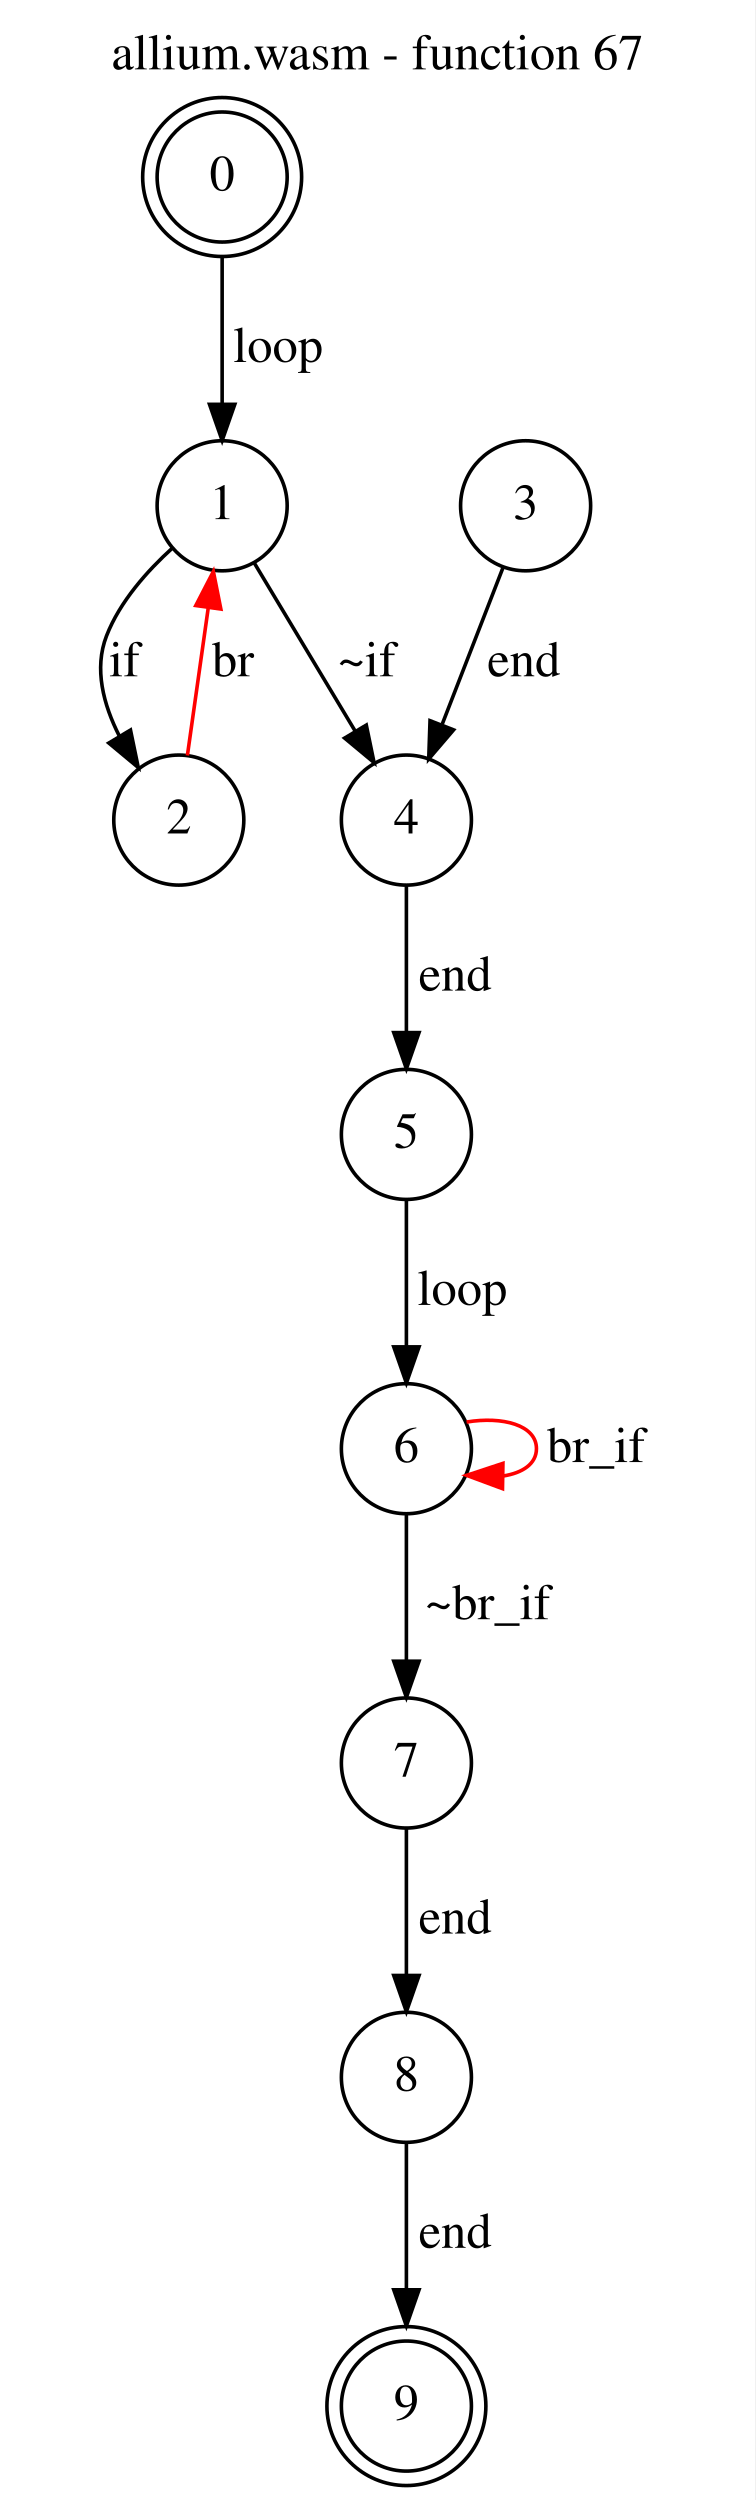
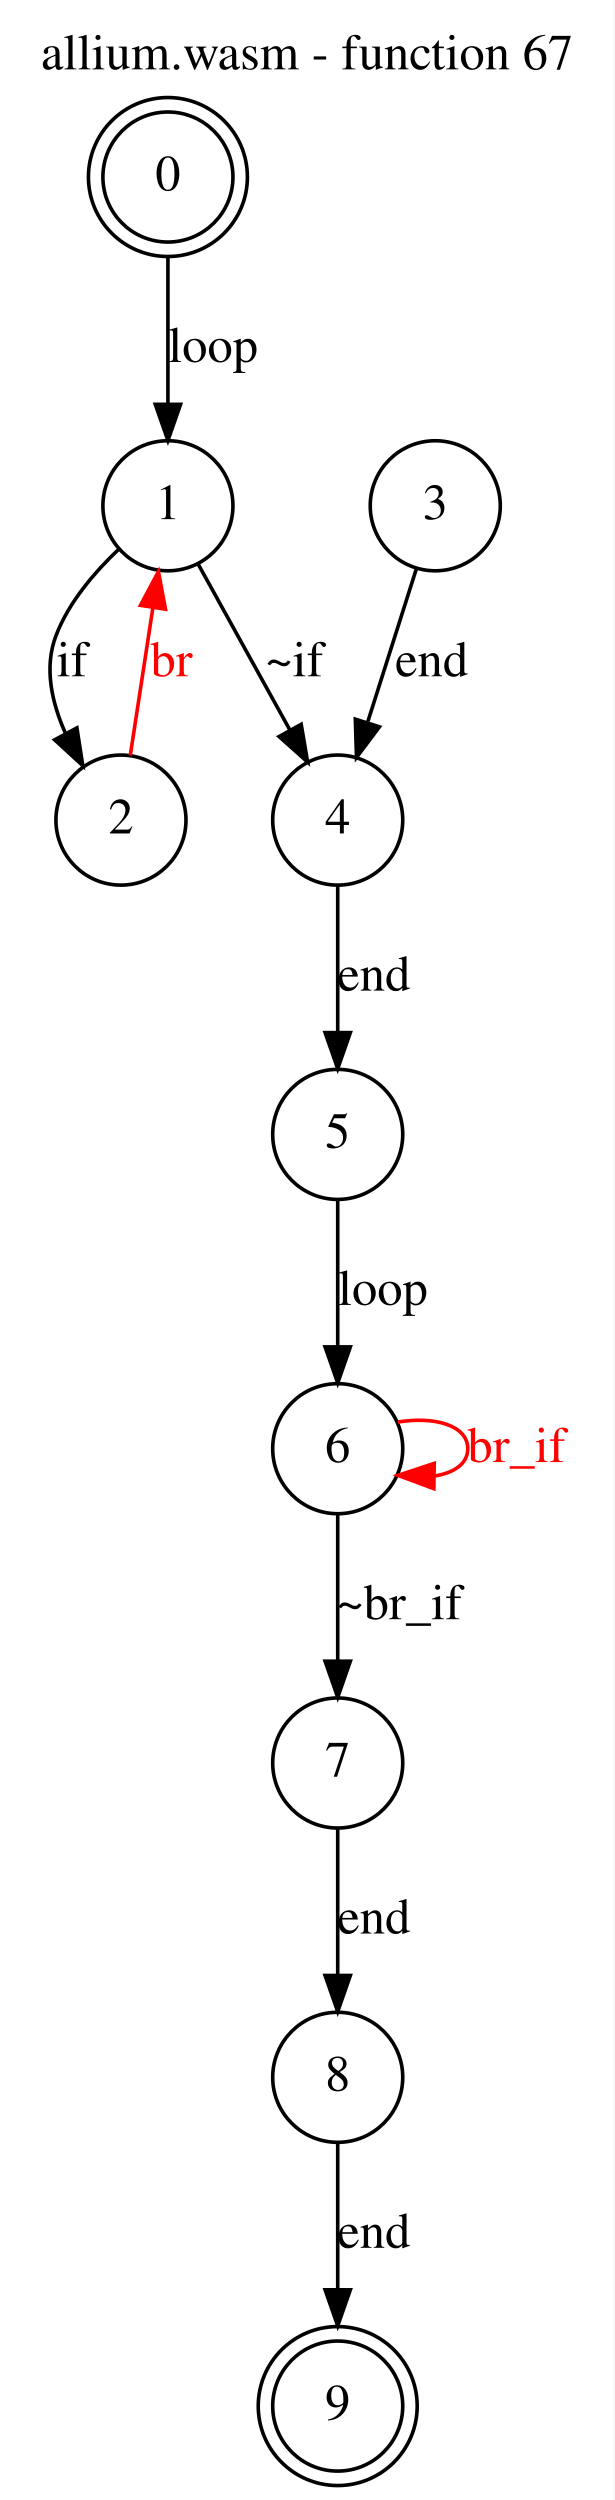
- <svg xmlns="http://www.w3.org/2000/svg" width="209pt" height="692pt" viewBox="0.00 0.00 209.00 692.00">
+ <svg xmlns="http://www.w3.org/2000/svg" width="170pt" height="692pt" viewBox="0.00 0.00 170.00 692.00">
  <g id="graph0" class="graph" transform="scale(1 1) rotate(0) translate(4 688)">
-     <polygon fill="white" stroke="transparent" points="-4,4 -4,-688 205,-688 205,4 -4,4" />
-     <text text-anchor="middle" x="100.5" y="-668.8" font-family="Times,serif" font-size="14.00">allium.wasm - function 67</text>
+     <polygon fill="white" stroke="transparent" points="-4,4 -4,-688 166,-688 166,4 -4,4" />
+     <text text-anchor="middle" x="81" y="-668.8" font-family="Times,serif" font-size="14.00">allium.wasm - function 67</text>
    <g id="node1" class="node">
-       <ellipse fill="none" stroke="black" cx="57.49" cy="-639" rx="18" ry="18" />
-       <ellipse fill="none" stroke="black" cx="57.49" cy="-639" rx="22" ry="22" />
-       <text text-anchor="middle" x="57.49" y="-635.3" font-family="Times,serif" font-size="14.00">0</text>
+       <ellipse fill="none" stroke="black" cx="42.48" cy="-639" rx="18" ry="18" />
+       <ellipse fill="none" stroke="black" cx="42.48" cy="-639" rx="22" ry="22" />
+       <text text-anchor="middle" x="42.48" y="-635.3" font-family="Times,serif" font-size="14.00">0</text>
    </g>
    <g id="node3" class="node">
-       <ellipse fill="none" stroke="black" cx="57.49" cy="-548" rx="18" ry="18" />
-       <text text-anchor="middle" x="57.49" y="-544.3" font-family="Times,serif" font-size="14.00">1</text>
+       <ellipse fill="none" stroke="black" cx="42.48" cy="-548" rx="18" ry="18" />
+       <text text-anchor="middle" x="42.48" y="-544.3" font-family="Times,serif" font-size="14.00">1</text>
    </g>
    <g id="edge1" class="edge">
-       <path fill="none" stroke="black" d="M57.49,-616.91C57.49,-604.78 57.49,-589.41 57.49,-576.36" />
-       <polygon fill="black" stroke="black" points="60.99,-576.07 57.49,-566.07 53.99,-576.07 60.99,-576.07" />
-       <text text-anchor="middle" x="72.99" y="-587.8" font-family="Times,serif" font-size="14.00">loop</text>
+       <path fill="none" stroke="black" d="M42.48,-616.91C42.48,-604.78 42.48,-589.41 42.48,-576.36" />
+       <polygon fill="black" stroke="black" points="45.98,-576.07 42.48,-566.07 38.98,-576.07 45.98,-576.07" />
+       <text text-anchor="middle" x="54.98" y="-587.8" font-family="Times,serif" font-size="14.00">loop</text>
    </g>
    <g id="node2" class="node">
-       <ellipse fill="none" stroke="black" cx="108.49" cy="-22" rx="18" ry="18" />
-       <ellipse fill="none" stroke="black" cx="108.49" cy="-22" rx="22" ry="22" />
-       <text text-anchor="middle" x="108.49" y="-18.3" font-family="Times,serif" font-size="14.00">9</text>
+       <ellipse fill="none" stroke="black" cx="89.48" cy="-22" rx="18" ry="18" />
+       <ellipse fill="none" stroke="black" cx="89.48" cy="-22" rx="22" ry="22" />
+       <text text-anchor="middle" x="89.48" y="-18.3" font-family="Times,serif" font-size="14.00">9</text>
    </g>
    <g id="node4" class="node">
-       <ellipse fill="none" stroke="black" cx="45.49" cy="-461" rx="18" ry="18" />
-       <text text-anchor="middle" x="45.49" y="-457.3" font-family="Times,serif" font-size="14.00">2</text>
+       <ellipse fill="none" stroke="black" cx="29.48" cy="-461" rx="18" ry="18" />
+       <text text-anchor="middle" x="29.48" y="-457.3" font-family="Times,serif" font-size="14.00">2</text>
    </g>
    <g id="edge2" class="edge">
-       <path fill="none" stroke="black" d="M43.69,-536.27C36.81,-530.03 29.19,-521.52 25.49,-512 21.96,-502.91 24.63,-492.93 29.02,-484.29" />
-       <polygon fill="black" stroke="black" points="32.12,-485.93 34.27,-475.55 26.12,-482.33 32.12,-485.93" />
-       <text text-anchor="middle" x="30.49" y="-500.8" font-family="Times,serif" font-size="14.00">if</text>
+       <path fill="none" stroke="black" d="M28.77,-535.88C22.19,-529.64 14.99,-521.26 11.48,-512 8.15,-503.23 10.31,-493.53 14.12,-485.03" />
+       <polygon fill="black" stroke="black" points="17.29,-486.52 18.92,-476.06 11.12,-483.22 17.29,-486.52" />
+       <text text-anchor="middle" x="15.98" y="-500.8" font-family="Times,serif" font-size="14.00">if</text>
    </g>
    <g id="node5" class="node">
-       <ellipse fill="none" stroke="black" cx="108.49" cy="-461" rx="18" ry="18" />
-       <text text-anchor="middle" x="108.49" y="-457.3" font-family="Times,serif" font-size="14.00">4</text>
+       <ellipse fill="none" stroke="black" cx="89.48" cy="-461" rx="18" ry="18" />
+       <text text-anchor="middle" x="89.48" y="-457.3" font-family="Times,serif" font-size="14.00">4</text>
    </g>
    <g id="edge3" class="edge">
-       <path fill="none" stroke="black" d="M66.37,-532.19C74.08,-519.35 85.37,-500.54 94.32,-485.62" />
-       <polygon fill="black" stroke="black" points="97.39,-487.3 99.54,-476.92 91.39,-483.7 97.39,-487.3" />
-       <text text-anchor="middle" x="97.49" y="-500.8" font-family="Times,serif" font-size="14.00">~if</text>
+       <path fill="none" stroke="black" d="M50.88,-531.8C57.9,-519.11 68.03,-500.79 76.15,-486.1" />
+       <polygon fill="black" stroke="black" points="79.37,-487.51 81.15,-477.06 73.25,-484.12 79.37,-487.51" />
+       <text text-anchor="middle" x="77.48" y="-500.8" font-family="Times,serif" font-size="14.00">~if</text>
    </g>
    <g id="edge4" class="edge">
-       <path fill="none" stroke="red" d="M47.87,-478.89C49.52,-490.53 51.74,-506.25 53.63,-519.66" />
-       <polygon fill="red" stroke="red" points="50.2,-520.39 55.06,-529.8 57.13,-519.41 50.2,-520.39" />
-       <text text-anchor="middle" x="60.49" y="-500.8" font-family="Times,serif" font-size="14.00">br</text>
+       <path fill="none" stroke="red" d="M32.06,-478.89C33.84,-490.53 36.25,-506.25 38.3,-519.66" />
+       <polygon fill="red" stroke="red" points="34.88,-520.44 39.85,-529.8 41.8,-519.38 34.88,-520.44" />
+       <text text-anchor="middle" x="43.48" y="-500.8" font-family="Times,serif" font-size="14.00" fill="red">br</text>
    </g>
    <g id="node7" class="node">
-       <ellipse fill="none" stroke="black" cx="108.49" cy="-374" rx="18" ry="18" />
-       <text text-anchor="middle" x="108.49" y="-370.3" font-family="Times,serif" font-size="14.00">5</text>
+       <ellipse fill="none" stroke="black" cx="89.48" cy="-374" rx="18" ry="18" />
+       <text text-anchor="middle" x="89.48" y="-370.3" font-family="Times,serif" font-size="14.00">5</text>
    </g>
    <g id="edge6" class="edge">
-       <path fill="none" stroke="black" d="M108.49,-442.8C108.49,-431.16 108.49,-415.55 108.49,-402.24" />
-       <polygon fill="black" stroke="black" points="111.99,-402.18 108.49,-392.18 104.99,-402.18 111.99,-402.18" />
-       <text text-anchor="middle" x="121.99" y="-413.8" font-family="Times,serif" font-size="14.00">end</text>
+       <path fill="none" stroke="black" d="M89.48,-442.8C89.48,-431.16 89.48,-415.55 89.48,-402.24" />
+       <polygon fill="black" stroke="black" points="92.98,-402.18 89.48,-392.18 85.98,-402.18 92.98,-402.18" />
+       <text text-anchor="middle" x="99.48" y="-413.8" font-family="Times,serif" font-size="14.00">end</text>
    </g>
    <g id="node6" class="node">
-       <ellipse fill="none" stroke="black" cx="141.49" cy="-548" rx="18" ry="18" />
-       <text text-anchor="middle" x="141.49" y="-544.3" font-family="Times,serif" font-size="14.00">3</text>
+       <ellipse fill="none" stroke="black" cx="116.48" cy="-548" rx="18" ry="18" />
+       <text text-anchor="middle" x="116.48" y="-544.3" font-family="Times,serif" font-size="14.00">3</text>
    </g>
    <g id="edge5" class="edge">
-       <path fill="none" stroke="black" d="M135.28,-531.01C130.54,-518.78 123.9,-501.68 118.41,-487.56" />
-       <polygon fill="black" stroke="black" points="121.55,-485.97 114.67,-477.92 115.03,-488.51 121.55,-485.97" />
-       <text text-anchor="middle" x="140.99" y="-500.8" font-family="Times,serif" font-size="14.00">end</text>
+       <path fill="none" stroke="black" d="M111.27,-530.61C107.46,-518.62 102.21,-502.09 97.82,-488.27" />
+       <polygon fill="black" stroke="black" points="101.03,-486.81 94.67,-478.34 94.36,-488.93 101.03,-486.81" />
+       <text text-anchor="middle" x="115.48" y="-500.8" font-family="Times,serif" font-size="14.00">end</text>
    </g>
    <g id="node8" class="node">
-       <ellipse fill="none" stroke="black" cx="108.49" cy="-287" rx="18" ry="18" />
-       <text text-anchor="middle" x="108.49" y="-283.3" font-family="Times,serif" font-size="14.00">6</text>
+       <ellipse fill="none" stroke="black" cx="89.48" cy="-287" rx="18" ry="18" />
+       <text text-anchor="middle" x="89.48" y="-283.3" font-family="Times,serif" font-size="14.00">6</text>
    </g>
    <g id="edge7" class="edge">
-       <path fill="none" stroke="black" d="M108.49,-355.8C108.49,-344.16 108.49,-328.55 108.49,-315.24" />
-       <polygon fill="black" stroke="black" points="111.99,-315.18 108.49,-305.18 104.99,-315.18 111.99,-315.18" />
-       <text text-anchor="middle" x="123.99" y="-326.8" font-family="Times,serif" font-size="14.00">loop</text>
+       <path fill="none" stroke="black" d="M89.48,-355.8C89.48,-344.16 89.48,-328.55 89.48,-315.24" />
+       <polygon fill="black" stroke="black" points="92.98,-315.18 89.48,-305.18 85.98,-315.18 92.98,-315.18" />
+       <text text-anchor="middle" x="101.98" y="-326.8" font-family="Times,serif" font-size="14.00">loop</text>
    </g>
    <g id="edge9" class="edge">
-       <path fill="none" stroke="red" d="M125.15,-294.38C135.12,-296.02 144.49,-293.56 144.49,-287 144.49,-282.8 140.64,-280.28 135.26,-279.44" />
-       <polygon fill="red" stroke="red" points="135.09,-275.94 125.15,-279.62 135.21,-282.94 135.09,-275.94" />
-       <text text-anchor="middle" x="160.99" y="-283.3" font-family="Times,serif" font-size="14.00">br_if</text>
+       <path fill="none" stroke="red" d="M106.14,-294.38C116.1,-296.02 125.48,-293.56 125.48,-287 125.48,-282.8 121.63,-280.28 116.25,-279.44" />
+       <polygon fill="red" stroke="red" points="116.08,-275.94 106.14,-279.62 116.2,-282.94 116.08,-275.94" />
+       <text text-anchor="middle" x="138.98" y="-283.3" font-family="Times,serif" font-size="14.00" fill="red">br_if</text>
    </g>
    <g id="node9" class="node">
-       <ellipse fill="none" stroke="black" cx="108.49" cy="-200" rx="18" ry="18" />
-       <text text-anchor="middle" x="108.49" y="-196.3" font-family="Times,serif" font-size="14.00">7</text>
+       <ellipse fill="none" stroke="black" cx="89.48" cy="-200" rx="18" ry="18" />
+       <text text-anchor="middle" x="89.48" y="-196.3" font-family="Times,serif" font-size="14.00">7</text>
    </g>
    <g id="edge8" class="edge">
-       <path fill="none" stroke="black" d="M108.49,-268.8C108.49,-257.16 108.49,-241.55 108.49,-228.24" />
-       <polygon fill="black" stroke="black" points="111.99,-228.18 108.49,-218.18 104.99,-228.18 111.99,-228.18" />
-       <text text-anchor="middle" x="130.99" y="-239.8" font-family="Times,serif" font-size="14.00">~br_if</text>
+       <path fill="none" stroke="black" d="M89.48,-268.8C89.48,-257.16 89.48,-241.55 89.48,-228.24" />
+       <polygon fill="black" stroke="black" points="92.98,-228.18 89.48,-218.18 85.98,-228.18 92.98,-228.18" />
+       <text text-anchor="middle" x="106.48" y="-239.8" font-family="Times,serif" font-size="14.00">~br_if</text>
    </g>
    <g id="node10" class="node">
-       <ellipse fill="none" stroke="black" cx="108.49" cy="-113" rx="18" ry="18" />
-       <text text-anchor="middle" x="108.49" y="-109.3" font-family="Times,serif" font-size="14.00">8</text>
+       <ellipse fill="none" stroke="black" cx="89.48" cy="-113" rx="18" ry="18" />
+       <text text-anchor="middle" x="89.48" y="-109.3" font-family="Times,serif" font-size="14.00">8</text>
    </g>
    <g id="edge10" class="edge">
-       <path fill="none" stroke="black" d="M108.49,-181.8C108.49,-170.16 108.49,-154.55 108.49,-141.24" />
-       <polygon fill="black" stroke="black" points="111.99,-141.18 108.49,-131.18 104.99,-141.18 111.99,-141.18" />
-       <text text-anchor="middle" x="121.99" y="-152.8" font-family="Times,serif" font-size="14.00">end</text>
+       <path fill="none" stroke="black" d="M89.48,-181.8C89.48,-170.16 89.48,-154.55 89.48,-141.24" />
+       <polygon fill="black" stroke="black" points="92.98,-141.18 89.48,-131.18 85.98,-141.18 92.98,-141.18" />
+       <text text-anchor="middle" x="99.48" y="-152.8" font-family="Times,serif" font-size="14.00">end</text>
    </g>
    <g id="edge11" class="edge">
-       <path fill="none" stroke="black" d="M108.49,-94.84C108.49,-83.44 108.49,-68.13 108.49,-54.58" />
-       <polygon fill="black" stroke="black" points="111.99,-54.19 108.49,-44.19 104.99,-54.19 111.99,-54.19" />
-       <text text-anchor="middle" x="121.99" y="-65.8" font-family="Times,serif" font-size="14.00">end</text>
+       <path fill="none" stroke="black" d="M89.48,-94.84C89.48,-83.44 89.48,-68.13 89.48,-54.58" />
+       <polygon fill="black" stroke="black" points="92.98,-54.19 89.48,-44.19 85.98,-54.19 92.98,-54.19" />
+       <text text-anchor="middle" x="99.48" y="-65.8" font-family="Times,serif" font-size="14.00">end</text>
    </g>
  </g>
</svg>
